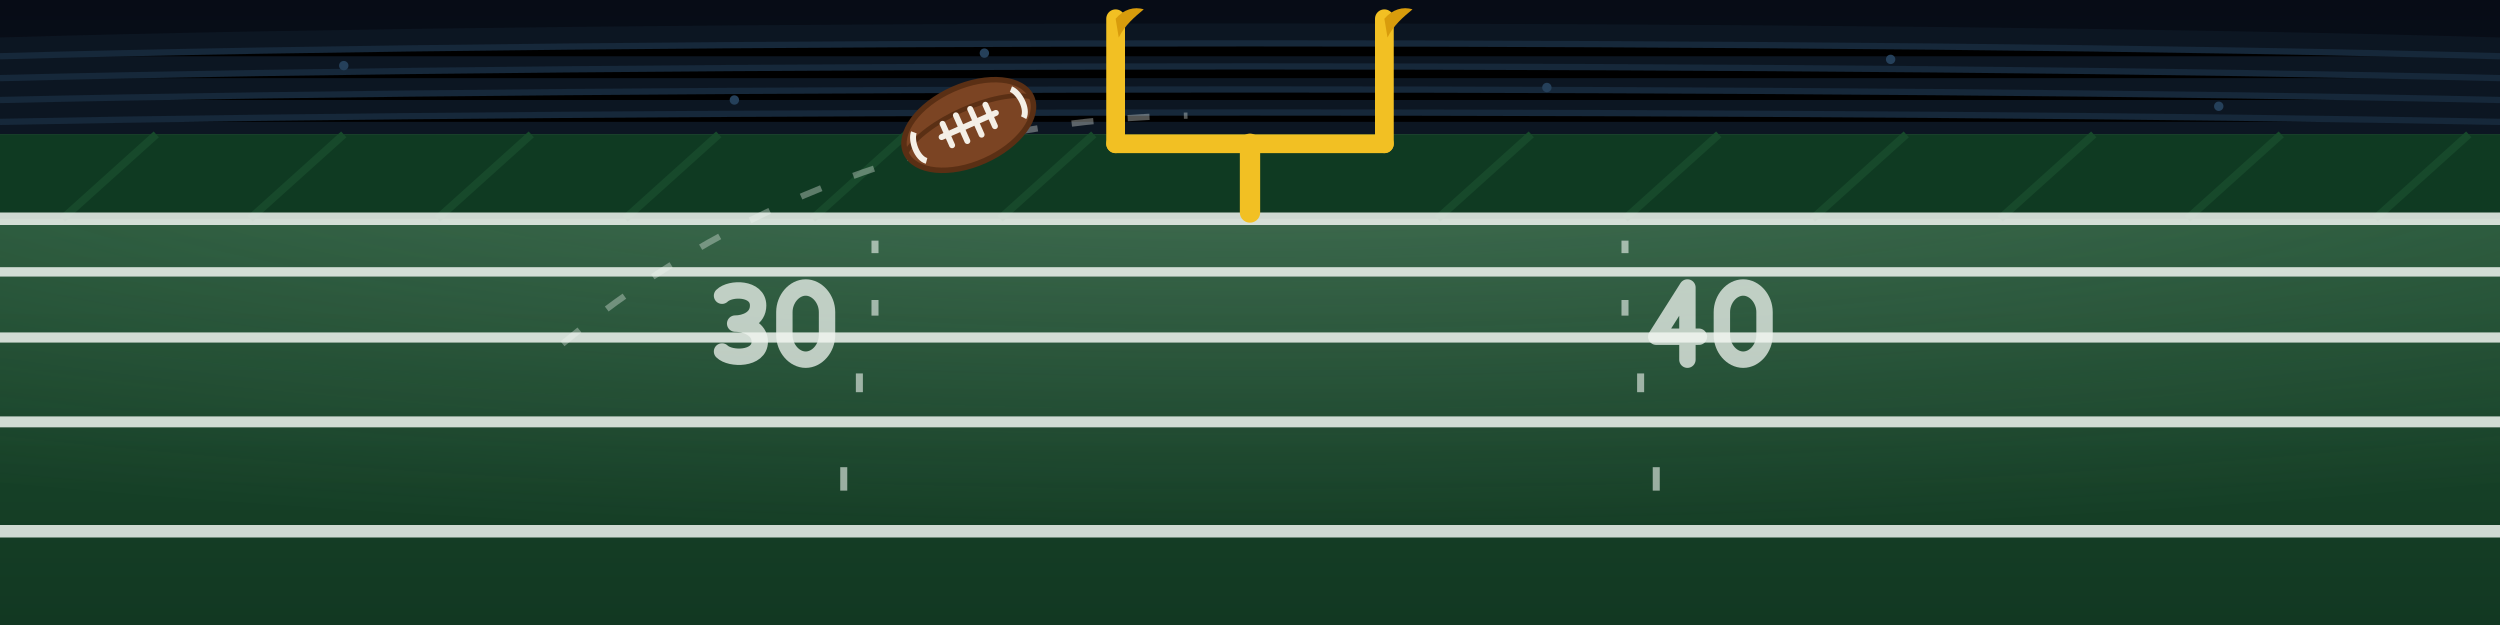
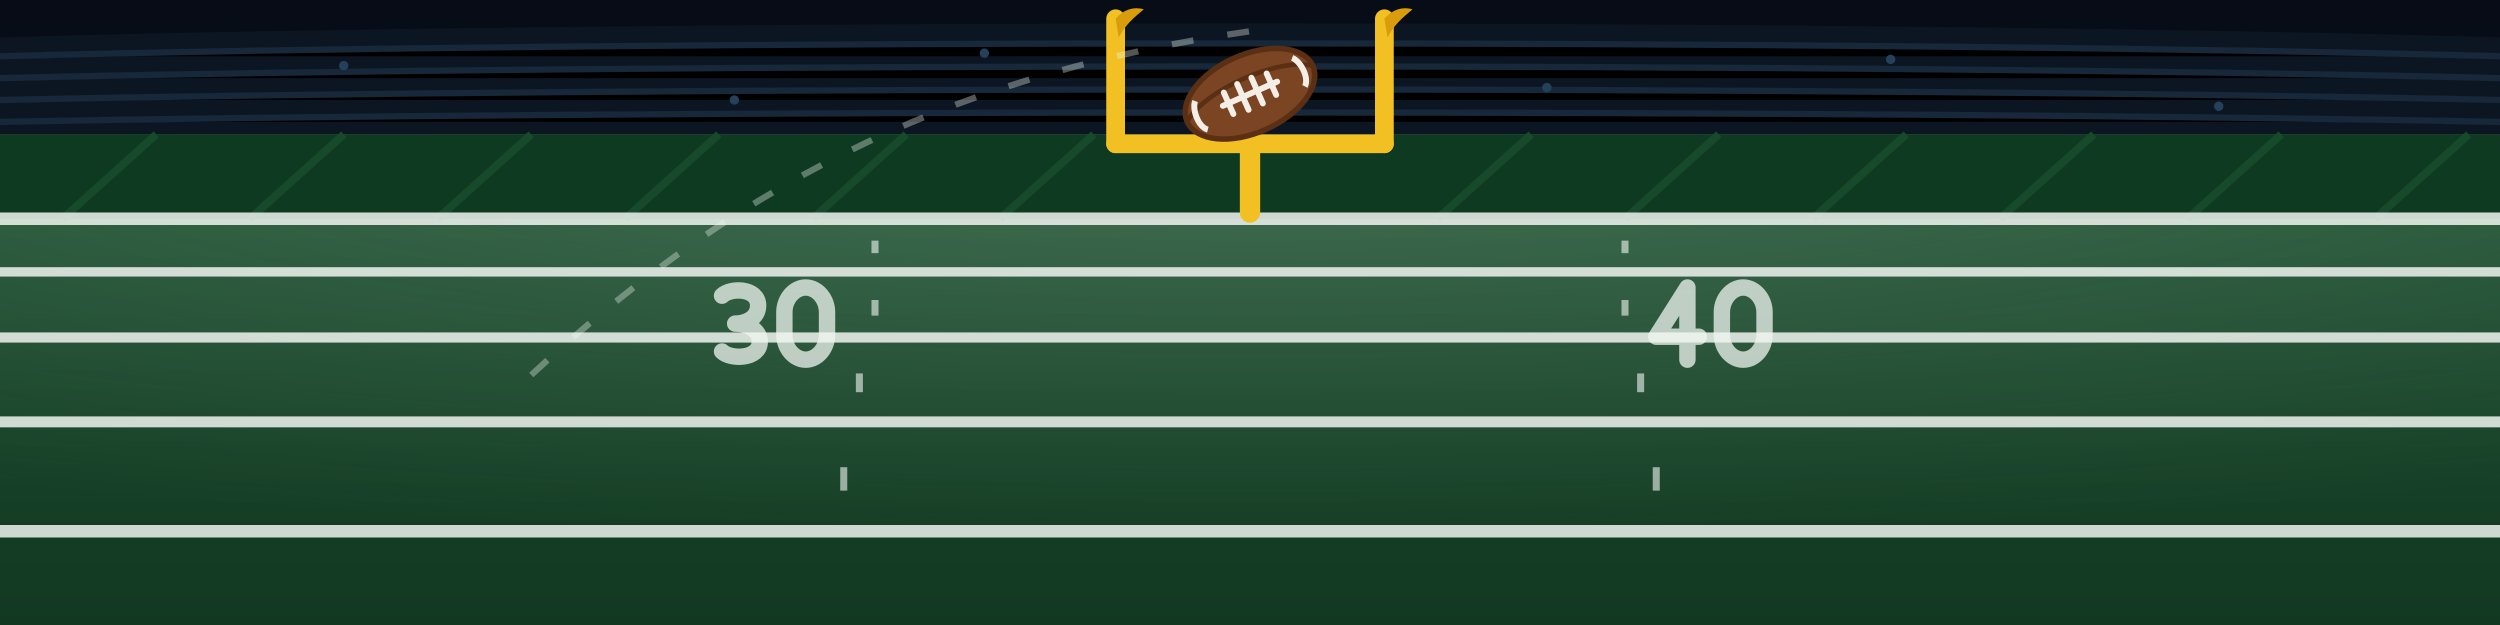
<svg xmlns="http://www.w3.org/2000/svg" viewBox="0 0 160 40" width="1600" height="400" role="presentation" preserveAspectRatio="xMidYMid slice">
  <style>
-     .spin { animation: tumble 3.6s linear infinite;
+     .spin { animation: tumble 1.6s linear infinite;
            transform-box: fill-box; transform-origin: 50% 50% }
    @keyframes tumble { to { transform: rotate(360deg) } }
-     @media (prefers-reduced-motion: reduce) { .spin { animation: none } }
+     /* Up off the tee, between the uprights, and away. */
+     .kick { animation: flight 5.4s ease-in infinite }
+     @keyframes flight {
+       0%   { transform: translate(-46px,18px); opacity: 0 }
+       6%   { opacity: 1 }
+       34%  { transform: translate(-22px,-1px) }
+       58%  { transform: translate(0,-4px) }
+       80%  { transform: translate(20px,-1px); opacity: 1 }
+       92%  { transform: translate(34px,4px); opacity: 0 }
+       100% { transform: translate(-46px,18px); opacity: 0 }
+     }
+     @media (prefers-reduced-motion: reduce) {
+       .spin, .kick { animation: none }
+     }
  </style>
  <defs>
    <linearGradient id="gsky" x1="0" y1="0" x2="0" y2="1">
      <stop offset="0%" stop-color="#070C16" />
      <stop offset="100%" stop-color="#101C2A" />
    </linearGradient>
    <linearGradient id="gturf" x1="0" y1="0" x2="0" y2="1">
      <stop offset="0%" stop-color="#1E5231" />
      <stop offset="100%" stop-color="#123822" />
    </linearGradient>
    <radialGradient id="glight" cx=".5" cy="0" r="1">
      <stop offset="0%" stop-color="#DDF0E4" stop-opacity=".2" />
      <stop offset="100%" stop-color="#DDF0E4" stop-opacity="0" />
    </radialGradient>
  </defs>
  <rect width="160" height="40" fill="url(#gsky)" />
  <path d="M0 8.6 L0 2.4 C40 1.2 120 1.2 160 2.4 L160 8.6 Z" fill="#0C1622" />
  <g stroke="#16283A" stroke-width=".4">
    <path d="M0 3.6 C40 2.5 120 2.5 160 3.6" />
    <path d="M0 5 C40 4 120 4 160 5" />
    <path d="M0 6.4 C40 5.5 120 5.5 160 6.4" />
    <path d="M0 7.8 C40 7 120 7 160 7.8" />
  </g>
  <g fill="#25405A">
    <circle cx="22" cy="4.2" r=".3" />
    <circle cx="47" cy="6.4" r=".3" />
    <circle cx="63" cy="3.4" r=".3" />
    <circle cx="99" cy="5.6" r=".3" />
    <circle cx="121" cy="3.8" r=".3" />
    <circle cx="142" cy="6.8" r=".3" />
  </g>
  <path d="M0 8.6 L160 8.6 L160 40 L0 40 Z" fill="url(#gturf)" />
  <rect width="160" height="26" y="8.6" fill="url(#glight)" />
  <path d="M0 8.6 L160 8.6 L160 14 L0 14 Z" fill="#0F3A22" />
  <g stroke="#17492B" stroke-width=".5">
    <path d="M4 14 L10 8.6" />
    <path d="M16 14 L22 8.6" />
    <path d="M28 14 L34 8.6" />
    <path d="M40 14 L46 8.6" />
    <path d="M52 14 L58 8.6" />
    <path d="M64 14 L70 8.6" />
    <path d="M92 14 L98 8.6" />
    <path d="M104 14 L110 8.6" />
    <path d="M116 14 L122 8.6" />
    <path d="M128 14 L134 8.6" />
    <path d="M140 14 L146 8.6" />
    <path d="M152 14 L158 8.6" />
  </g>
  <g stroke="#F0F5F0" fill="none" opacity=".85">
    <path d="M0 14 L160 14" stroke-width=".8" />
    <path d="M0 17.4 L160 17.4" stroke-width=".6" />
    <path d="M0 21.6 L160 21.6" stroke-width=".65" />
    <path d="M0 27 L160 27" stroke-width=".7" />
    <path d="M0 34 L160 34" stroke-width=".8" />
  </g>
  <g stroke="#F0F5F0" stroke-width=".45" opacity=".6">
    <path d="M56 15.4 L56 16.2" />
    <path d="M104 15.4 L104 16.2" />
    <path d="M56 19.2 L56 20.2" />
    <path d="M104 19.2 L104 20.2" />
    <path d="M55 23.9 L55 25.1" />
    <path d="M105 23.9 L105 25.1" />
    <path d="M54 29.9 L54 31.4" />
    <path d="M106 29.9 L106 31.4" />
  </g>
  <g fill="none" stroke="#F0F5F0" stroke-width="1" stroke-linecap="round" stroke-linejoin="round" opacity=".75">
    <g transform="translate(46 18.4) scale(1.05)">
      <path d="M.2 .5 C.7 0 2.4 0 2.4 1.1 C2.4 1.9 1.6 2.2 1 2.2 C1.6 2.2 2.5 2.5 2.5 3.3                C2.5 4.4 .7 4.4 .2 3.9" />
      <path d="M5.3 0 C6 0 6.6 .7 6.6 1.5 L6.6 2.9 C6.6 3.7 6 4.4 5.3 4.4 C4.6 4.4 4 3.7 4 2.9                L4 1.5 C4 .7 4.6 0 5.3 0 Z" />
    </g>
    <g transform="translate(106 18.4) scale(1.05)">
      <path d="M1.9 4.4 L1.9 0 L0 3 L2.6 3" />
      <path d="M5.3 0 C6 0 6.6 .7 6.6 1.5 L6.6 2.9 C6.6 3.7 6 4.4 5.3 4.4 C4.6 4.4 4 3.7 4 2.9                L4 1.5 C4 .7 4.6 0 5.3 0 Z" />
    </g>
  </g>
  <g stroke="#F2C023" fill="none" stroke-linecap="round">
    <path d="M80 13.6 L80 9.2" stroke-width="1.3" />
    <path d="M71.4 9.2 L88.6 9.2" stroke-width="1.2" />
    <path d="M71.4 9.2 L71.4 1.2" stroke-width="1.2" />
    <path d="M88.6 9.2 L88.6 1.2" stroke-width="1.2" />
  </g>
  <g fill="#D89C0C">
    <path d="M71.4 1.2 C71.9 .6 72.6 .4 73.2 .6 C72.6 1.1 72 1.6 71.6 2.4 Z" />
    <path d="M88.6 1.2 C89.1 .6 89.8 .4 90.4 .6 C89.8 1.1 89.2 1.6 88.8 2.4 Z" />
  </g>
  <g stroke="#F0F5F0" stroke-width=".4" fill="none" stroke-dasharray="1.4 2.2" opacity=".35">
-     <path d="M36 22 C48 12 62 7.6 76 7.4" />
+     <path d="M34 24 C48 11 62 4.6 80 2" />
  </g>
-   <g class="spin">
-     <g transform="translate(62 8) rotate(-24)">
-       <ellipse cx="0" cy="0" rx="4.4" ry="2.5" fill="#7B4423" />
-       <ellipse cx="0" cy="0" rx="4.4" ry="2.5" fill="none" stroke="#5A2F14" stroke-width=".35" />
-       <path d="M-4.4 0 C-2.6 -1.4 2.6 -1.4 4.4 0" fill="none" stroke="#5A2F14" stroke-width=".3" />
-       <g stroke="#F4EFE6" stroke-width=".38" stroke-linecap="round">
-         <path d="M-1.5 -.75 L-1.5 .75" />
-         <path d="M-.5 -.9 L-.5 .9" />
-         <path d="M.5 -.9 L.5 .9" />
-         <path d="M1.5 -.75 L1.5 .75" />
-         <path d="M-1.9 0 L1.9 0" />
+   <g class="kick">
+     <g class="spin">
+       <g transform="translate(80 6) rotate(-24)">
+         <ellipse cx="0" cy="0" rx="4.4" ry="2.5" fill="#7B4423" />
+         <ellipse cx="0" cy="0" rx="4.4" ry="2.5" fill="none" stroke="#5A2F14" stroke-width=".35" />
+         <path d="M-4.4 0 C-2.6 -1.4 2.6 -1.4 4.4 0" fill="none" stroke="#5A2F14" stroke-width=".3" />
+         <g stroke="#F4EFE6" stroke-width=".38" stroke-linecap="round">
+           <path d="M-1.5 -.75 L-1.5 .75" />
+           <path d="M-.5 -.9 L-.5 .9" />
+           <path d="M.5 -.9 L.5 .9" />
+           <path d="M1.5 -.75 L1.5 .75" />
+           <path d="M-1.9 0 L1.9 0" />
+         </g>
+         <path d="M-3.4 -1 C-3.8 -.6 -3.9 .6 -3.4 1" fill="none" stroke="#F4EFE6" stroke-width=".38" />
+         <path d="M3.4 -1 C3.8 -.6 3.9 .6 3.4 1" fill="none" stroke="#F4EFE6" stroke-width=".38" />
      </g>
-       <path d="M-3.4 -1 C-3.8 -.6 -3.9 .6 -3.4 1" fill="none" stroke="#F4EFE6" stroke-width=".38" />
-       <path d="M3.4 -1 C3.8 -.6 3.9 .6 3.4 1" fill="none" stroke="#F4EFE6" stroke-width=".38" />
    </g>
  </g>
</svg>
